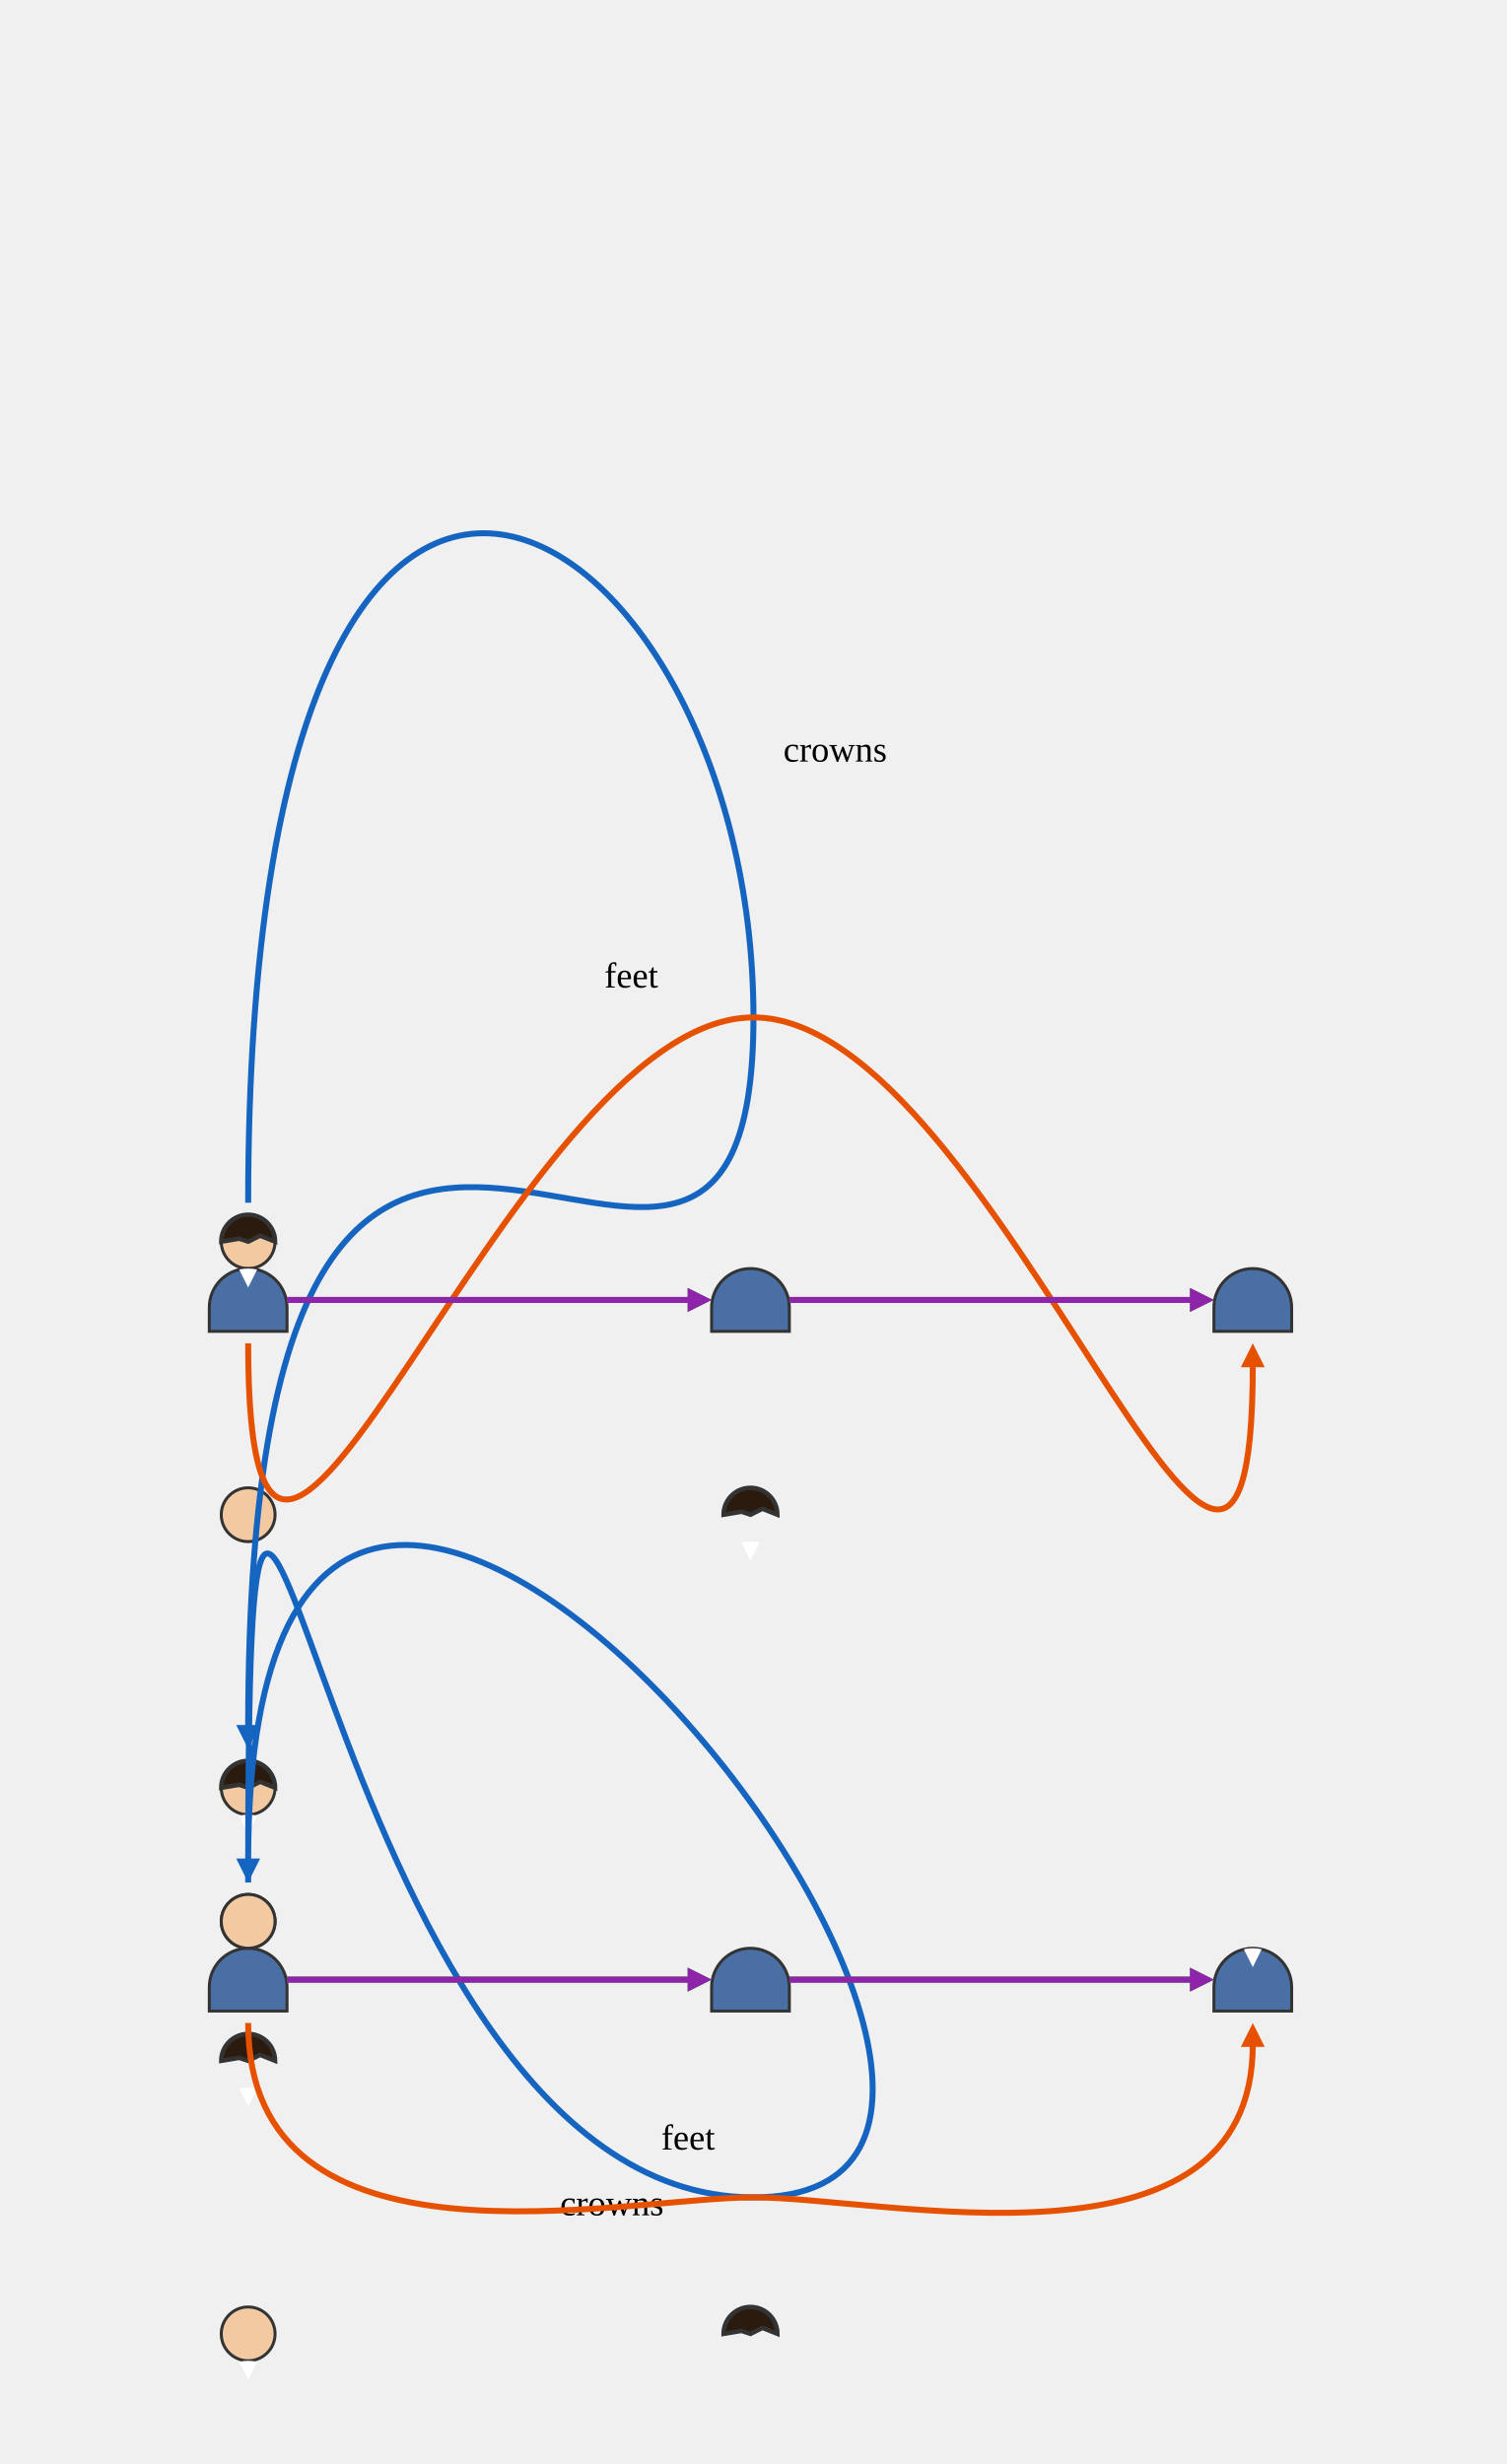
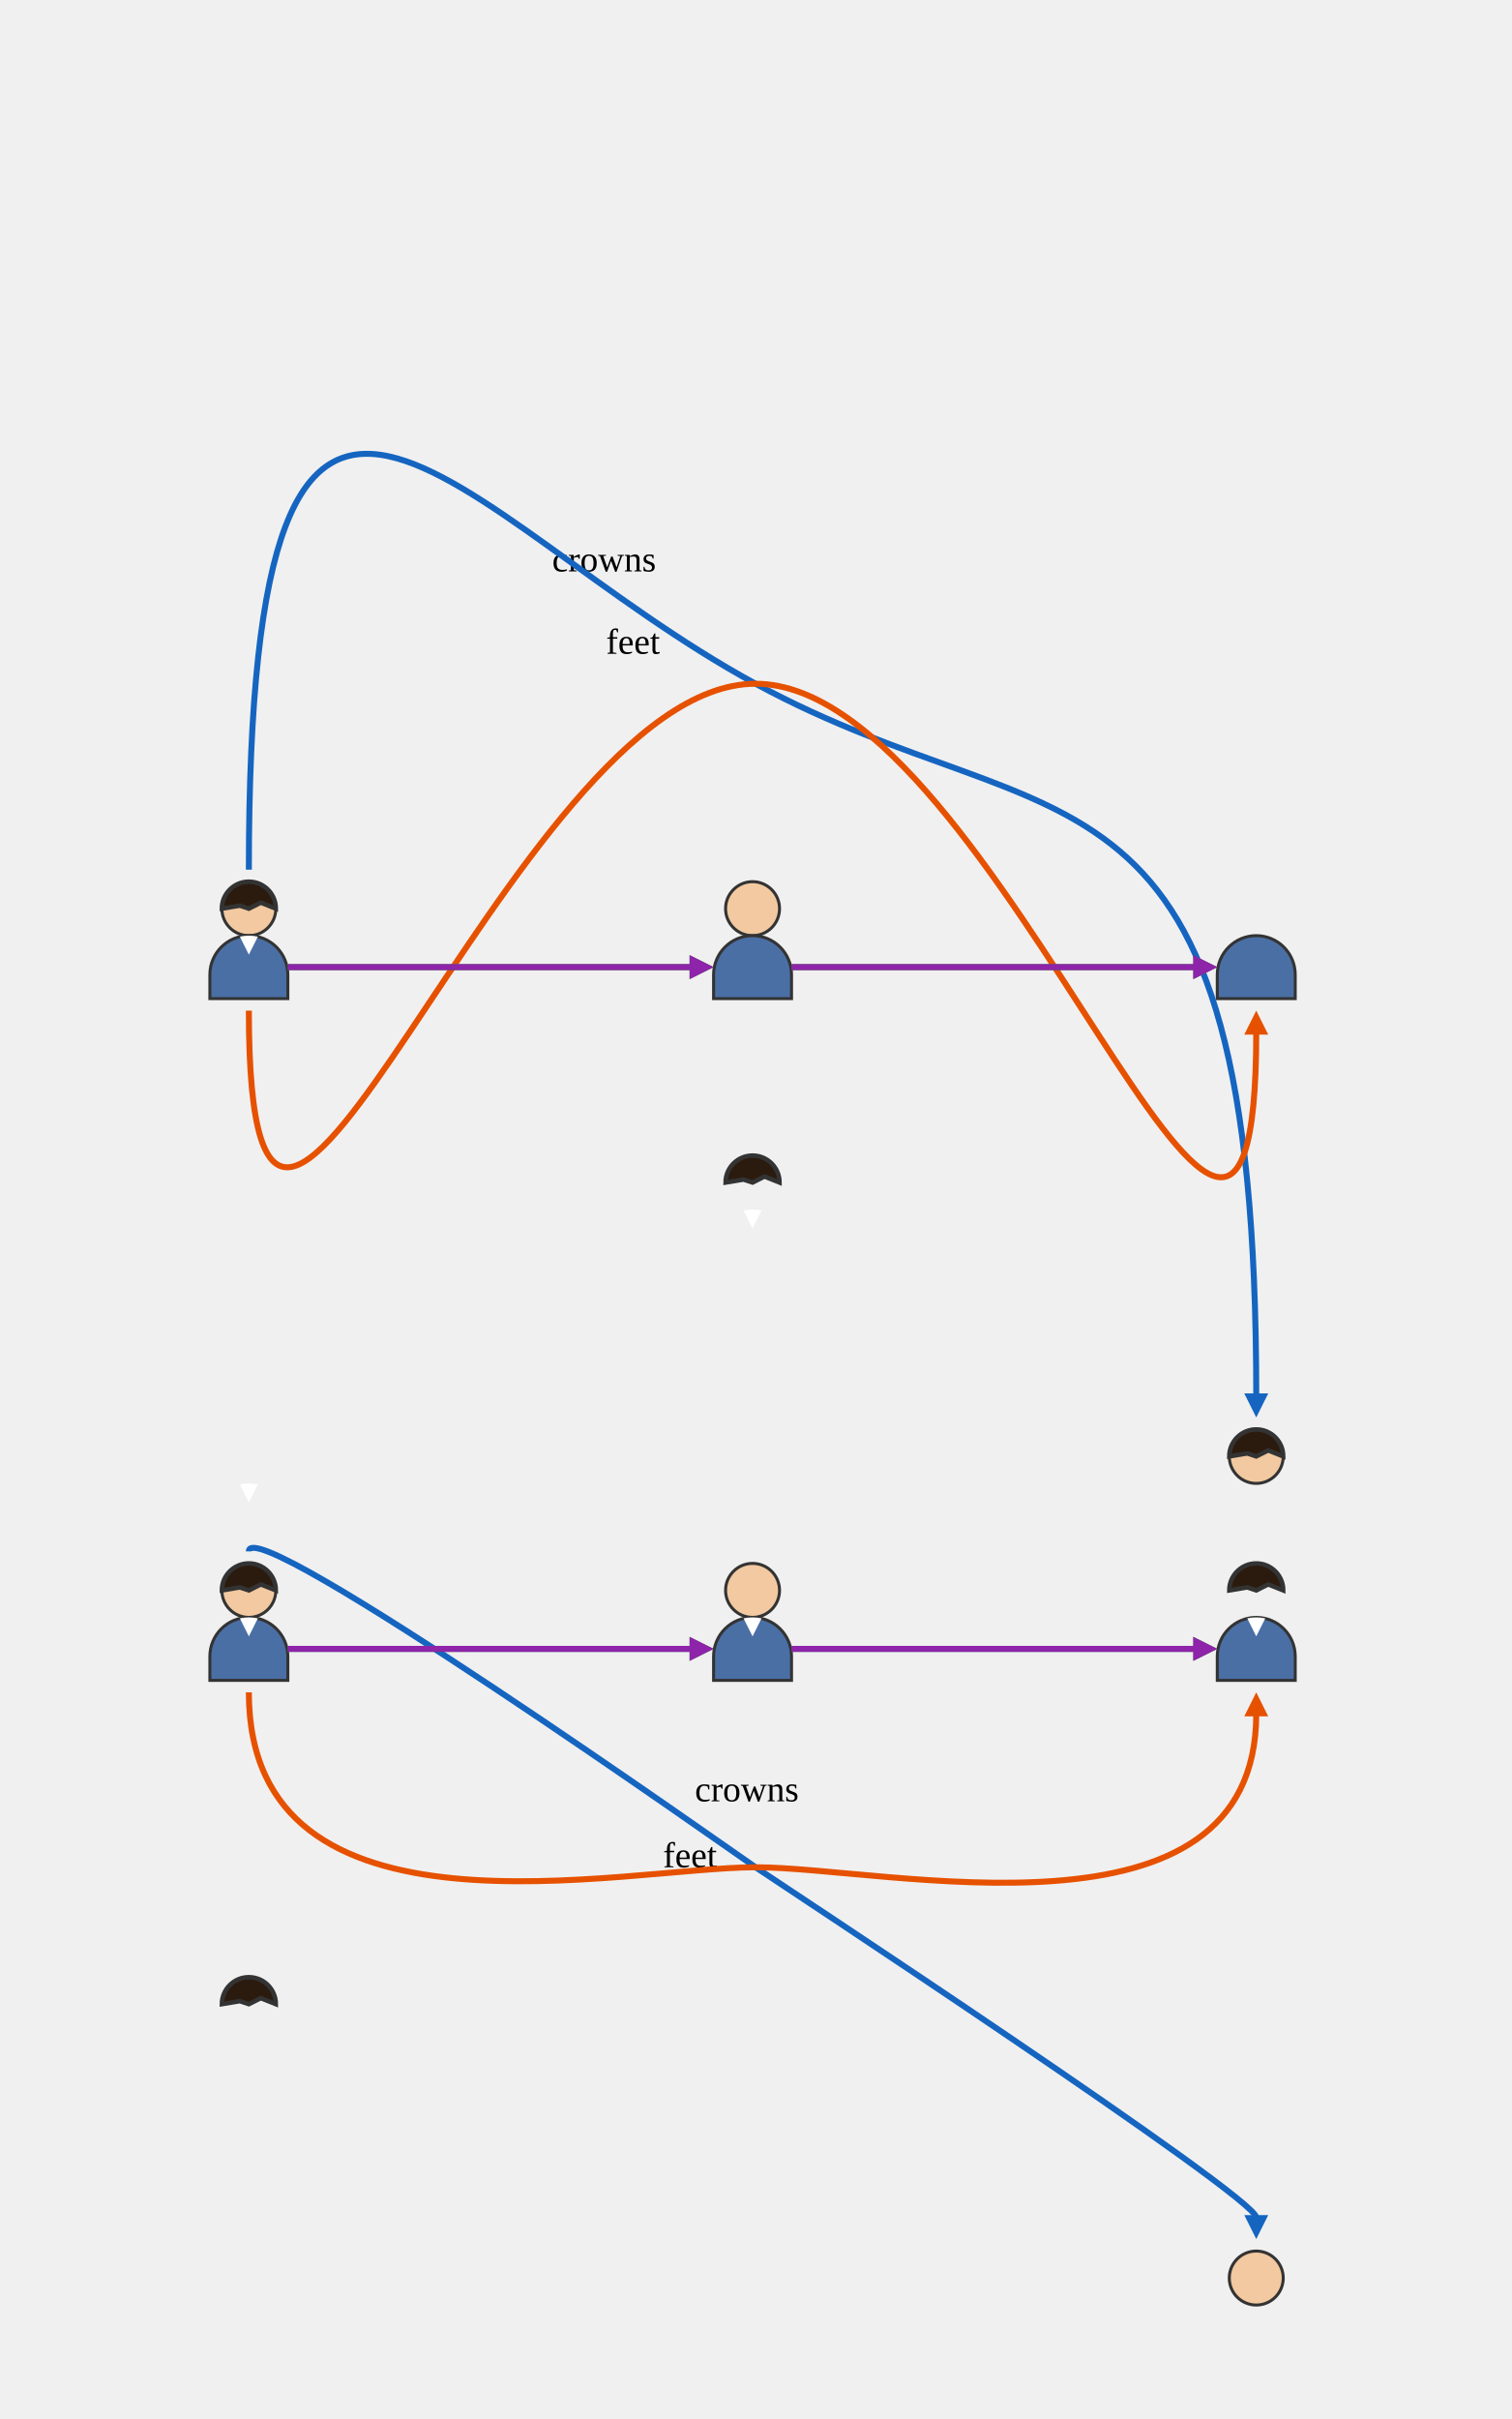
- <svg xmlns="http://www.w3.org/2000/svg" viewBox="-60 -380.282 504 824.107">
+ <svg xmlns="http://www.w3.org/2000/svg" viewBox="-60 -267.993 504 806.619">
  <style>
    :root {
-     --text-dark: #1a1a1a;
+     --accent-2: #e3f2fd;
+     --background-3: #eeeeee;
+     --secondary-dark: #e65100;
+     --status-success: #4caf50;
+     --foreground-2: #666666;
+     --status-warning: #ff9800;
    --background-1: #ffffff;
-     --accent-2: #e3f2fd;
+     --secondary-light: #fff3e0;
    --secondary-3: #ffe0b2;
-     --background-3: #eeeeee;
+     --text-2: #666666;
+     --text-3: #999999;
    --background-dark: #333333;
    --status-error: #f44336;
+     --text-1: #333333;
+     --background-2: #f5f5f5;
+     --text-light: #ffffff;
+     --accent-light: #e3f2fd;
+     --foreground-light: #e0e0e0;
    --foreground-dark: #1a1a1a;
+     --accent-1: #2196f3;
+     --secondary-1: #ff9800;
    --secondary-2: #fff3e0;
-     --accent-light: #e3f2fd;
-     --text-1: #333333;
-     --text-3: #999999;
+     --foreground-1: #333333;
+     --accent-3: #bbdefb;
+     --foreground-3: #999999;
+     --accent-dark: #1565c0;
    --background-light: #ffffff;
-     --foreground-light: #e0e0e0;
-     --foreground-1: #333333;
-     --accent-1: #2196f3;
-     --accent-3: #bbdefb;
-     --accent-dark: #1565c0;
-     --secondary-dark: #e65100;
-     --text-2: #666666;
-     --secondary-light: #fff3e0;
-     --secondary-1: #ff9800;
-     --foreground-3: #999999;
-     --status-warning: #ff9800;
-     --status-success: #4caf50;
-     --text-light: #ffffff;
-     --foreground-2: #666666;
-     --background-2: #f5f5f5;
+     --text-dark: #1a1a1a;
  }

  </style>
  <defs>
    <marker id="ai-arrow" viewBox="0 0 10 10" refX="1" refY="5" markerWidth="4" markerHeight="4" markerUnits="strokeWidth" orient="auto">
      <path d="M0,0 L10,5 L0,10 Z" fill="context-stroke" />
    </marker>
  </defs>
  <g id="p0" class="ai-container">
    <g class="ai-container">
      <g id="p0_head_stack" class="ai-container">
        <circle id="p0_head" class="ai-shape ai-circle" cx="23" cy="35" r="9" fill="#f2c9a0" stroke="#333" stroke-width="1" />
        <path id="p0_hair" class="ai-shape ai-path" d="M14.00 35.00 A9.00 9.00 0 0 1 32.00 35.00 L32.00 35.00 L27.00 33.00 L23.00 35.00 L20.00 34.00 L14.00 35.00 Z" fill="#2b1b0e" stroke="#333333" stroke-width="1.5" />
      </g>
      <path id="p0_torso" class="ai-shape ai-path" d="M10.00 57.00 A13.00 13.00 0 0 1 36.00 57.00 L36.00 65.00 L10.00 65.00 Z" fill="#4a6fa5" stroke="#333" stroke-width="1" />
      <path id="p0_collar" class="ai-shape ai-path" d="M20.00 44.33 A14.00 14.00 0 0 1 26.00 44.33 L23.00 50.33 Z" fill="#ffffff" stroke="none" stroke-width="1.5" />
    </g>
  </g>
  <g id="p90" class="ai-container">
    <g class="ai-container">
      <g id="p90_head_stack" class="ai-container">
-         <circle id="p90_head" class="ai-shape ai-circle" cx="23" cy="126.325" r="9" fill="#f2c9a0" stroke="#333" stroke-width="1" />
+         <circle id="p90_head" class="ai-shape ai-circle" cx="191" cy="35" r="9" fill="#f2c9a0" stroke="#333" stroke-width="1" />
        <path id="p90_hair" class="ai-shape ai-path" d="M182.00 126.33 A9.00 9.00 0 0 1 200.00 126.33 L200.00 126.33 L195.00 124.33 L191.00 126.33 L188.00 125.33 L182.00 126.33 Z" fill="#2b1b0e" stroke="#333333" stroke-width="1.5" />
      </g>
      <path id="p90_torso" class="ai-shape ai-path" d="M178.00 57.00 A13.00 13.00 0 0 1 204.00 57.00 L204.00 65.00 L178.00 65.00 Z" fill="#4a6fa5" stroke="#333" stroke-width="1" />
      <path id="p90_collar" class="ai-shape ai-path" d="M188.00 135.65 A14.00 14.00 0 0 1 194.00 135.65 L191.00 141.65 Z" fill="#ffffff" stroke="none" stroke-width="1.5" />
    </g>
  </g>
  <g id="p180" class="ai-container">
    <g class="ai-container">
      <g id="p180_head_stack" class="ai-container">
-         <circle id="p180_head" class="ai-shape ai-circle" cx="23" cy="217.65" r="9" fill="#f2c9a0" stroke="#333" stroke-width="1" />
-         <path id="p180_hair" class="ai-shape ai-path" d="M14.00 217.65 A9.00 9.00 0 0 1 32.00 217.65 L32.00 217.65 L27.00 215.65 L23.00 217.65 L20.00 216.65 L14.00 217.65 Z" fill="#2b1b0e" stroke="#333333" stroke-width="1.5" />
+         <circle id="p180_head" class="ai-shape ai-circle" cx="359" cy="217.65" r="9" fill="#f2c9a0" stroke="#333" stroke-width="1" />
+         <path id="p180_hair" class="ai-shape ai-path" d="M350.00 217.65 A9.00 9.00 0 0 1 368.00 217.65 L368.00 217.65 L363.00 215.65 L359.00 217.65 L356.00 216.65 L350.00 217.65 Z" fill="#2b1b0e" stroke="#333333" stroke-width="1.5" />
      </g>
      <path id="p180_torso" class="ai-shape ai-path" d="M346.00 57.00 A13.00 13.00 0 0 1 372.00 57.00 L372.00 65.00 L346.00 65.00 Z" fill="#4a6fa5" stroke="#333" stroke-width="1" />
      <path id="p180_collar" class="ai-shape ai-path" d="M20.00 226.98 A14.00 14.00 0 0 1 26.00 226.98 L23.00 232.98 Z" fill="#ffffff" stroke="none" stroke-width="1.5" />
    </g>
  </g>
  <g id="p270" class="ai-container">
    <g class="ai-container">
      <g id="p270_head_stack" class="ai-container">
        <circle id="p270_head" class="ai-shape ai-circle" cx="23" cy="262.325" r="9" fill="#f2c9a0" stroke="#333" stroke-width="1" />
-         <path id="p270_hair" class="ai-shape ai-path" d="M14.00 308.98 A9.00 9.00 0 0 1 32.00 308.98 L32.00 308.98 L27.00 306.98 L23.00 308.98 L20.00 307.98 L14.00 308.98 Z" fill="#2b1b0e" stroke="#333333" stroke-width="1.5" />
+         <path id="p270_hair" class="ai-shape ai-path" d="M14.00 262.33 A9.00 9.00 0 0 1 32.00 262.33 L32.00 262.33 L27.00 260.33 L23.00 262.33 L20.00 261.33 L14.00 262.33 Z" fill="#2b1b0e" stroke="#333333" stroke-width="1.5" />
      </g>
      <path id="p270_torso" class="ai-shape ai-path" d="M10.00 284.33 A13.00 13.00 0 0 1 36.00 284.33 L36.00 292.33 L10.00 292.33 Z" fill="#4a6fa5" stroke="#333" stroke-width="1" />
-       <path id="p270_collar" class="ai-shape ai-path" d="M20.00 318.30 A14.00 14.00 0 0 1 26.00 318.30 L23.00 324.30 Z" fill="#ffffff" stroke="none" stroke-width="1.5" />
+       <path id="p270_collar" class="ai-shape ai-path" d="M20.00 271.65 A14.00 14.00 0 0 1 26.00 271.65 L23.00 277.65 Z" fill="#ffffff" stroke="none" stroke-width="1.5" />
    </g>
  </g>
  <g id="p45" class="ai-container">
    <g class="ai-container">
      <g id="p45_head_stack" class="ai-container">
-         <circle id="p45_head" class="ai-shape ai-circle" cx="23" cy="400.301" r="9" fill="#f2c9a0" stroke="#333" stroke-width="1" />
-         <path id="p45_hair" class="ai-shape ai-path" d="M182.00 400.30 A9.00 9.00 0 0 1 200.00 400.30 L200.00 400.30 L195.00 398.30 L191.00 400.30 L188.00 399.30 L182.00 400.30 Z" fill="#2b1b0e" stroke="#333333" stroke-width="1.5" />
+         <circle id="p45_head" class="ai-shape ai-circle" cx="191" cy="262.325" r="9" fill="#f2c9a0" stroke="#333" stroke-width="1" />
+         <path id="p45_hair" class="ai-shape ai-path" d="M14.00 400.30 A9.00 9.00 0 0 1 32.00 400.30 L32.00 400.30 L27.00 398.30 L23.00 400.30 L20.00 399.30 L14.00 400.30 Z" fill="#2b1b0e" stroke="#333333" stroke-width="1.5" />
      </g>
      <path id="p45_torso" class="ai-shape ai-path" d="M178.00 284.33 A13.00 13.00 0 0 1 204.00 284.33 L204.00 292.33 L178.00 292.33 Z" fill="#4a6fa5" stroke="#333" stroke-width="1" />
-       <path id="p45_collar" class="ai-shape ai-path" d="M20.00 409.63 A14.00 14.00 0 0 1 26.00 409.63 L23.00 415.63 Z" fill="#ffffff" stroke="none" stroke-width="1.5" />
+       <path id="p45_collar" class="ai-shape ai-path" d="M188.00 271.65 A14.00 14.00 0 0 1 194.00 271.65 L191.00 277.65 Z" fill="#ffffff" stroke="none" stroke-width="1.5" />
    </g>
  </g>
  <g id="p135" class="ai-container">
    <g class="ai-container">
      <g id="p135_head_stack" class="ai-container">
-         <circle id="p135_head" class="ai-shape ai-circle" cx="23" cy="262.325" r="9" fill="#f2c9a0" stroke="#333" stroke-width="1" />
-         <path id="p135_hair" class="ai-shape ai-path" d="M14.00 491.63 A9.00 9.00 0 0 1 32.00 491.63 L32.00 491.63 L27.00 489.63 L23.00 491.63 L20.00 490.63 L14.00 491.63 Z" fill="#2b1b0e" stroke="#333333" stroke-width="1.5" />
+         <circle id="p135_head" class="ai-shape ai-circle" cx="359" cy="491.626" r="9" fill="#f2c9a0" stroke="#333" stroke-width="1" />
+         <path id="p135_hair" class="ai-shape ai-path" d="M350.00 262.33 A9.00 9.00 0 0 1 368.00 262.33 L368.00 262.33 L363.00 260.33 L359.00 262.33 L356.00 261.33 L350.00 262.33 Z" fill="#2b1b0e" stroke="#333333" stroke-width="1.5" />
      </g>
      <path id="p135_torso" class="ai-shape ai-path" d="M346.00 284.33 A13.00 13.00 0 0 1 372.00 284.33 L372.00 292.33 L346.00 292.33 Z" fill="#4a6fa5" stroke="#333" stroke-width="1" />
      <path id="p135_collar" class="ai-shape ai-path" d="M356.00 271.65 A14.00 14.00 0 0 1 362.00 271.65 L359.00 277.65 Z" fill="#ffffff" stroke="none" stroke-width="1.5" />
    </g>
  </g>
  <circle id="top_via" class="ai-shape ai-circle" cx="192" cy="-40" r="0.5" fill="none" stroke="none" stroke-width="1.5" />
  <circle id="bottom_via" class="ai-shape ai-circle" cx="192" cy="354.65" r="0.5" fill="none" stroke="none" stroke-width="1.5" />
-   <text class="ai-label" x="202" y="-125.57" text-anchor="start">crowns</text>
+   <text class="ai-label" x="141.483" y="-77.461" text-anchor="middle">crowns</text>
  <text class="ai-label" x="151.123" y="-50" text-anchor="middle">feet</text>
-   <text class="ai-label" x="127.325" y="360.65" text-anchor="start">crowns</text>
-   <text class="ai-label" x="170.125" y="338.65" text-anchor="middle">feet</text>
-   <path class="ai-connection" d="M23 22 C23 -320.282 192 -211.141 192 -40 S23 -137.631 23 197.45" fill="none" stroke="#1565c0" stroke-width="2" marker-end="url(#ai-arrow)" />
+   <text class="ai-label" x="189.095" y="332.659" text-anchor="middle">crowns</text>
+   <text class="ai-label" x="170.125" y="354.659" text-anchor="middle">feet</text>
+   <path class="ai-connection" d="M23 22 C23 -207.993 90.967 -94.922 192 -40 S359 -25.342 359 197.45" fill="none" stroke="#1565c0" stroke-width="2" marker-end="url(#ai-arrow)" />
  <path class="ai-connection" d="M23 69 C23 232.507 110.247 -40 192 -40 S359 232.507 359 76.2" fill="none" stroke="#e65100" stroke-width="2" marker-end="url(#ai-arrow)" />
-   <path class="ai-connection" d="M23 249.325 C23 -49.376 42.649 354.65 192 354.65 S23 -49.376 23 242.125" fill="none" stroke="#1565c0" stroke-width="2" marker-end="url(#ai-arrow)" />
+   <path class="ai-connection" d="M23 249.325 C23 235.257 186.19 350.685 192 354.65 S359 464.558 359 471.426" fill="none" stroke="#1565c0" stroke-width="2" marker-end="url(#ai-arrow)" />
  <path class="ai-connection" d="M23 296.325 C23 383.826 148.25 354.65 192 354.65 S359 383.826 359 303.525" fill="none" stroke="#e65100" stroke-width="2" marker-end="url(#ai-arrow)" />
  <path class="ai-connection" d="M36 54.5 L170.8 54.5" fill="none" stroke="#2e7d32" stroke-width="2" marker-end="url(#ai-arrow)" />
  <path class="ai-connection" d="M204 54.5 L338.8 54.5" fill="none" stroke="#2e7d32" stroke-width="2" marker-end="url(#ai-arrow)" />
  <path class="ai-connection" d="M36 281.825 L170.8 281.825" fill="none" stroke="#2e7d32" stroke-width="2" marker-end="url(#ai-arrow)" />
  <path class="ai-connection" d="M204 281.825 L338.8 281.825" fill="none" stroke="#2e7d32" stroke-width="2" marker-end="url(#ai-arrow)" />
  <path class="ai-connection" d="M36 54.5 C92.8 54.5 121.2 54.5 170.8 54.5" fill="none" stroke="#8e24aa" stroke-width="2" marker-end="url(#ai-arrow)" />
  <path class="ai-connection" d="M204 54.5 C260.8 54.5 289.2 54.5 338.8 54.5" fill="none" stroke="#8e24aa" stroke-width="2" marker-end="url(#ai-arrow)" />
  <path class="ai-connection" d="M36 281.825 C92.8 281.825 121.2 281.825 170.8 281.825" fill="none" stroke="#8e24aa" stroke-width="2" marker-end="url(#ai-arrow)" />
  <path class="ai-connection" d="M204 281.825 C260.8 281.825 289.2 281.825 338.8 281.825" fill="none" stroke="#8e24aa" stroke-width="2" marker-end="url(#ai-arrow)" />
</svg>
